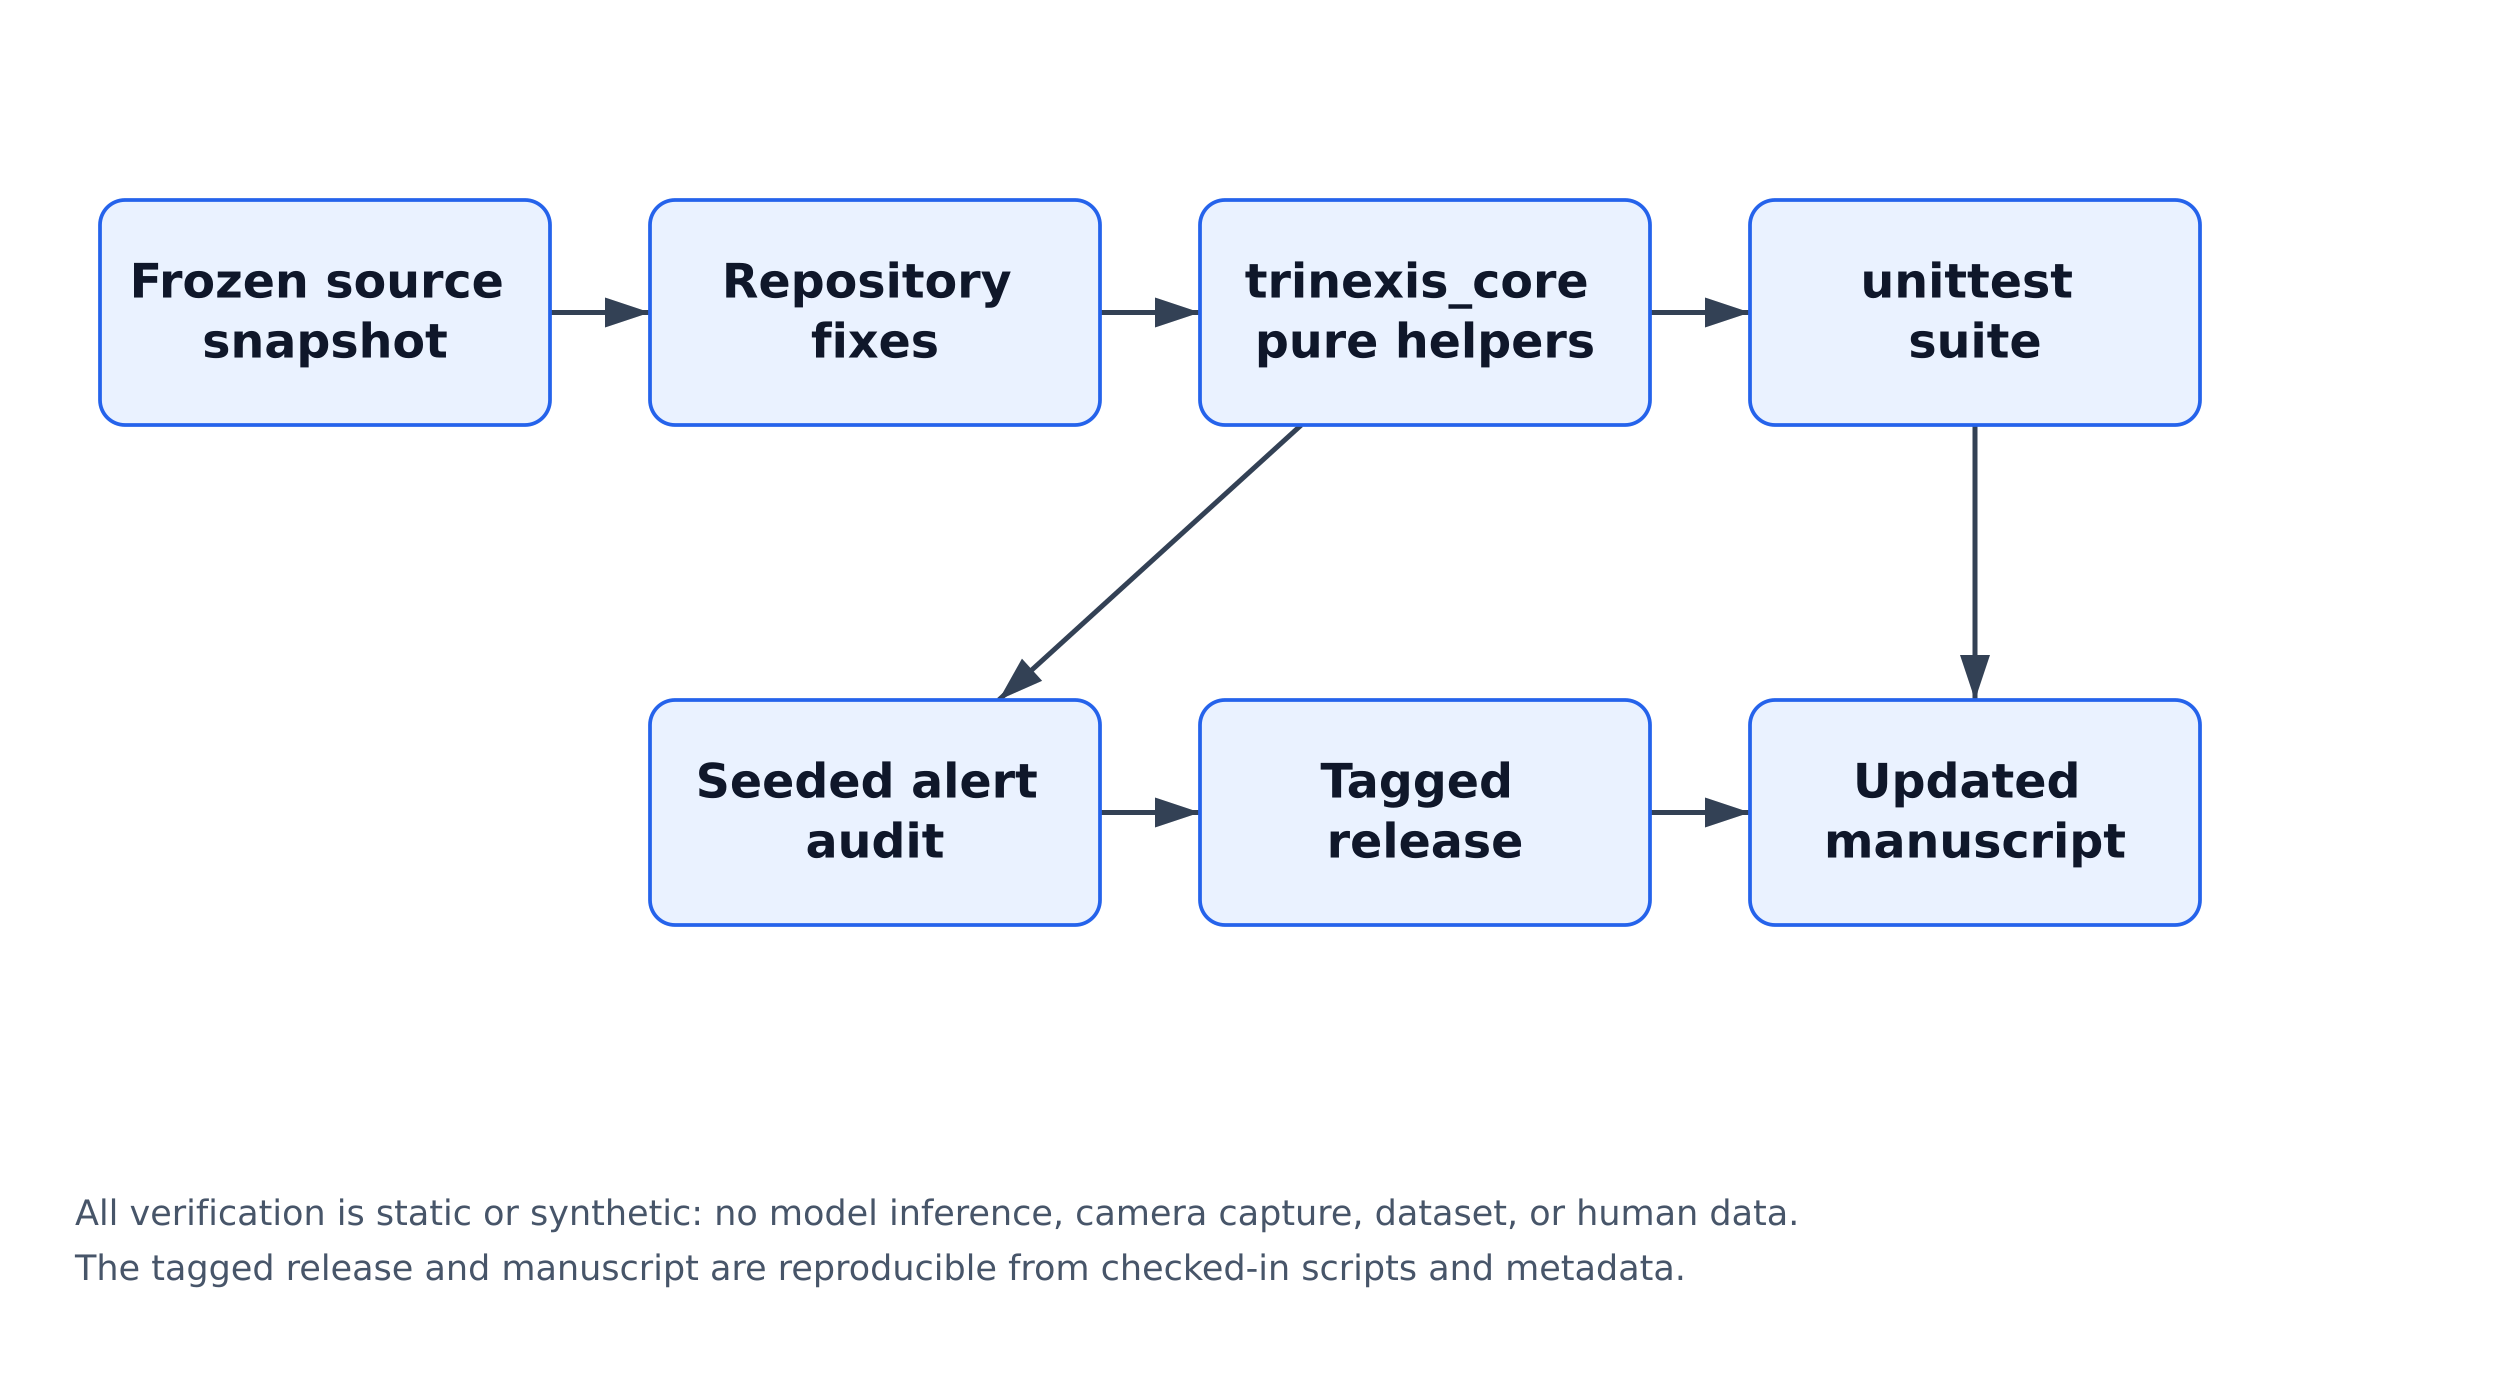
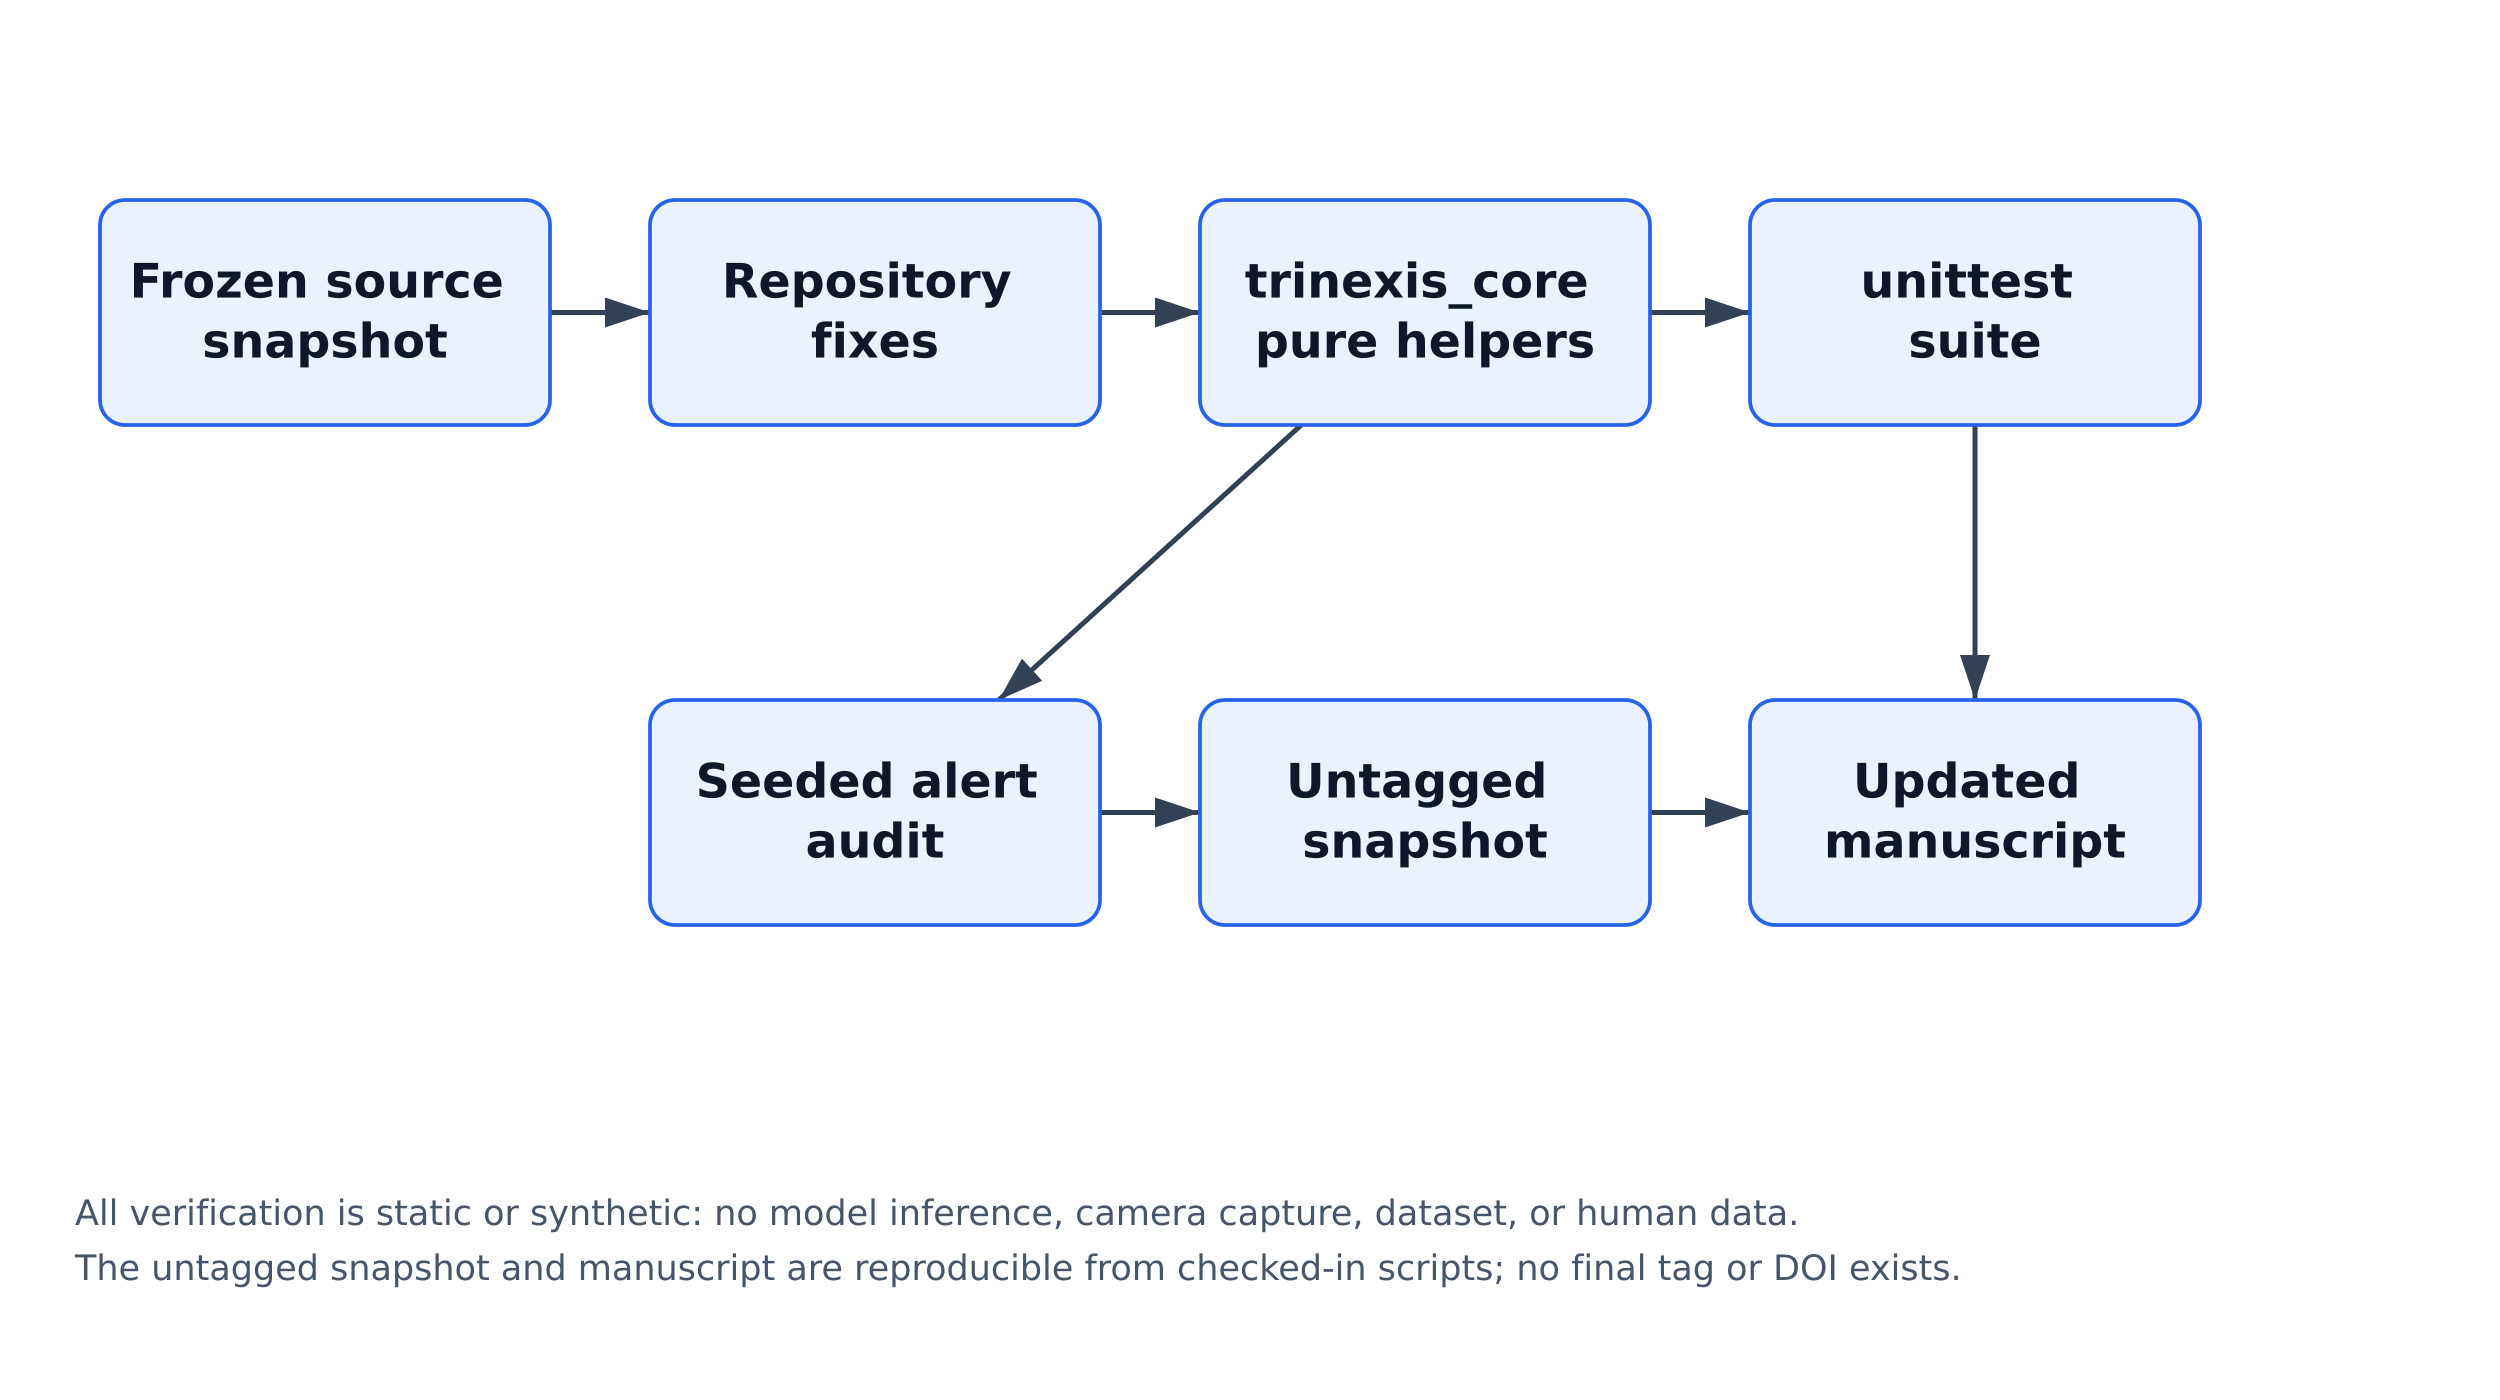
<svg xmlns="http://www.w3.org/2000/svg" width="1000" height="560" viewBox="0 0 1000 560">
  <defs>
    <marker id="arrow" markerWidth="10" markerHeight="10" refX="9" refY="3" orient="auto" markerUnits="strokeWidth">
      <path d="M0,0 L0,6 L9,3 z" fill="#334155" />
    </marker>
  </defs>
  <rect width="1000" height="560" fill="white" />
  <line x1="220.0" y1="125.0" x2="260.0" y2="125.0" stroke="#334155" stroke-width="2" marker-end="url(#arrow)" />
  <line x1="440.0" y1="125.0" x2="480.0" y2="125.0" stroke="#334155" stroke-width="2" marker-end="url(#arrow)" />
  <line x1="660.0" y1="125.0" x2="700.0" y2="125.0" stroke="#334155" stroke-width="2" marker-end="url(#arrow)" />
  <line x1="520.5" y1="170.0" x2="399.5" y2="280.0" stroke="#334155" stroke-width="2" marker-end="url(#arrow)" />
  <line x1="440.0" y1="325.0" x2="480.0" y2="325.0" stroke="#334155" stroke-width="2" marker-end="url(#arrow)" />
  <line x1="660.0" y1="325.0" x2="700.0" y2="325.0" stroke="#334155" stroke-width="2" marker-end="url(#arrow)" />
  <line x1="790.0" y1="170.0" x2="790.0" y2="280.0" stroke="#334155" stroke-width="2" marker-end="url(#arrow)" />
  <rect x="40" y="80" width="180" height="90" rx="10" fill="#EAF2FF" stroke="#2563EB" stroke-width="1.5" />
  <text x="130.0" y="119.0" text-anchor="middle" font-family="DejaVu Sans, Arial, sans-serif" font-size="19" font-weight="bold" fill="#0F172A">
    <tspan x="130.0" dy="0">Frozen source</tspan>
    <tspan x="130.0" dy="24">snapshot</tspan>
  </text>
  <rect x="260" y="80" width="180" height="90" rx="10" fill="#EAF2FF" stroke="#2563EB" stroke-width="1.5" />
  <text x="350.0" y="119.0" text-anchor="middle" font-family="DejaVu Sans, Arial, sans-serif" font-size="19" font-weight="bold" fill="#0F172A">
    <tspan x="350.0" dy="0">Repository</tspan>
    <tspan x="350.0" dy="24">fixes</tspan>
  </text>
  <rect x="480" y="80" width="180" height="90" rx="10" fill="#EAF2FF" stroke="#2563EB" stroke-width="1.5" />
  <text x="570.0" y="119.0" text-anchor="middle" font-family="DejaVu Sans, Arial, sans-serif" font-size="19" font-weight="bold" fill="#0F172A">
    <tspan x="570.0" dy="0">trinexis_core</tspan>
    <tspan x="570.0" dy="24">pure helpers</tspan>
  </text>
  <rect x="700" y="80" width="180" height="90" rx="10" fill="#EAF2FF" stroke="#2563EB" stroke-width="1.5" />
  <text x="790.0" y="119.0" text-anchor="middle" font-family="DejaVu Sans, Arial, sans-serif" font-size="19" font-weight="bold" fill="#0F172A">
    <tspan x="790.0" dy="0">unittest</tspan>
    <tspan x="790.0" dy="24">suite</tspan>
  </text>
  <rect x="260" y="280" width="180" height="90" rx="10" fill="#EAF2FF" stroke="#2563EB" stroke-width="1.5" />
  <text x="350.0" y="319.0" text-anchor="middle" font-family="DejaVu Sans, Arial, sans-serif" font-size="19" font-weight="bold" fill="#0F172A">
    <tspan x="350.0" dy="0">Seeded alert</tspan>
    <tspan x="350.0" dy="24">audit</tspan>
  </text>
  <rect x="480" y="280" width="180" height="90" rx="10" fill="#EAF2FF" stroke="#2563EB" stroke-width="1.5" />
  <text x="570.0" y="319.0" text-anchor="middle" font-family="DejaVu Sans, Arial, sans-serif" font-size="19" font-weight="bold" fill="#0F172A">
-     <tspan x="570.0" dy="0">Tagged</tspan>
-     <tspan x="570.0" dy="24">release</tspan>
+     <tspan x="570.0" dy="0">Untagged</tspan>
+     <tspan x="570.0" dy="24">snapshot</tspan>
  </text>
  <rect x="700" y="280" width="180" height="90" rx="10" fill="#EAF2FF" stroke="#2563EB" stroke-width="1.5" />
  <text x="790.0" y="319.0" text-anchor="middle" font-family="DejaVu Sans, Arial, sans-serif" font-size="19" font-weight="bold" fill="#0F172A">
    <tspan x="790.0" dy="0">Updated</tspan>
    <tspan x="790.0" dy="24">manuscript</tspan>
  </text>
  <text x="30" y="490" font-family="DejaVu Sans, Arial, sans-serif" font-size="14" fill="#475569">All verification is static or synthetic: no model inference, camera capture, dataset, or human data.</text>
-   <text x="30" y="512" font-family="DejaVu Sans, Arial, sans-serif" font-size="14" fill="#475569">The tagged release and manuscript are reproducible from checked-in scripts and metadata.</text>
+   <text x="30" y="512" font-family="DejaVu Sans, Arial, sans-serif" font-size="14" fill="#475569">The untagged snapshot and manuscript are reproducible from checked-in scripts; no final tag or DOI exists.</text>
</svg>
